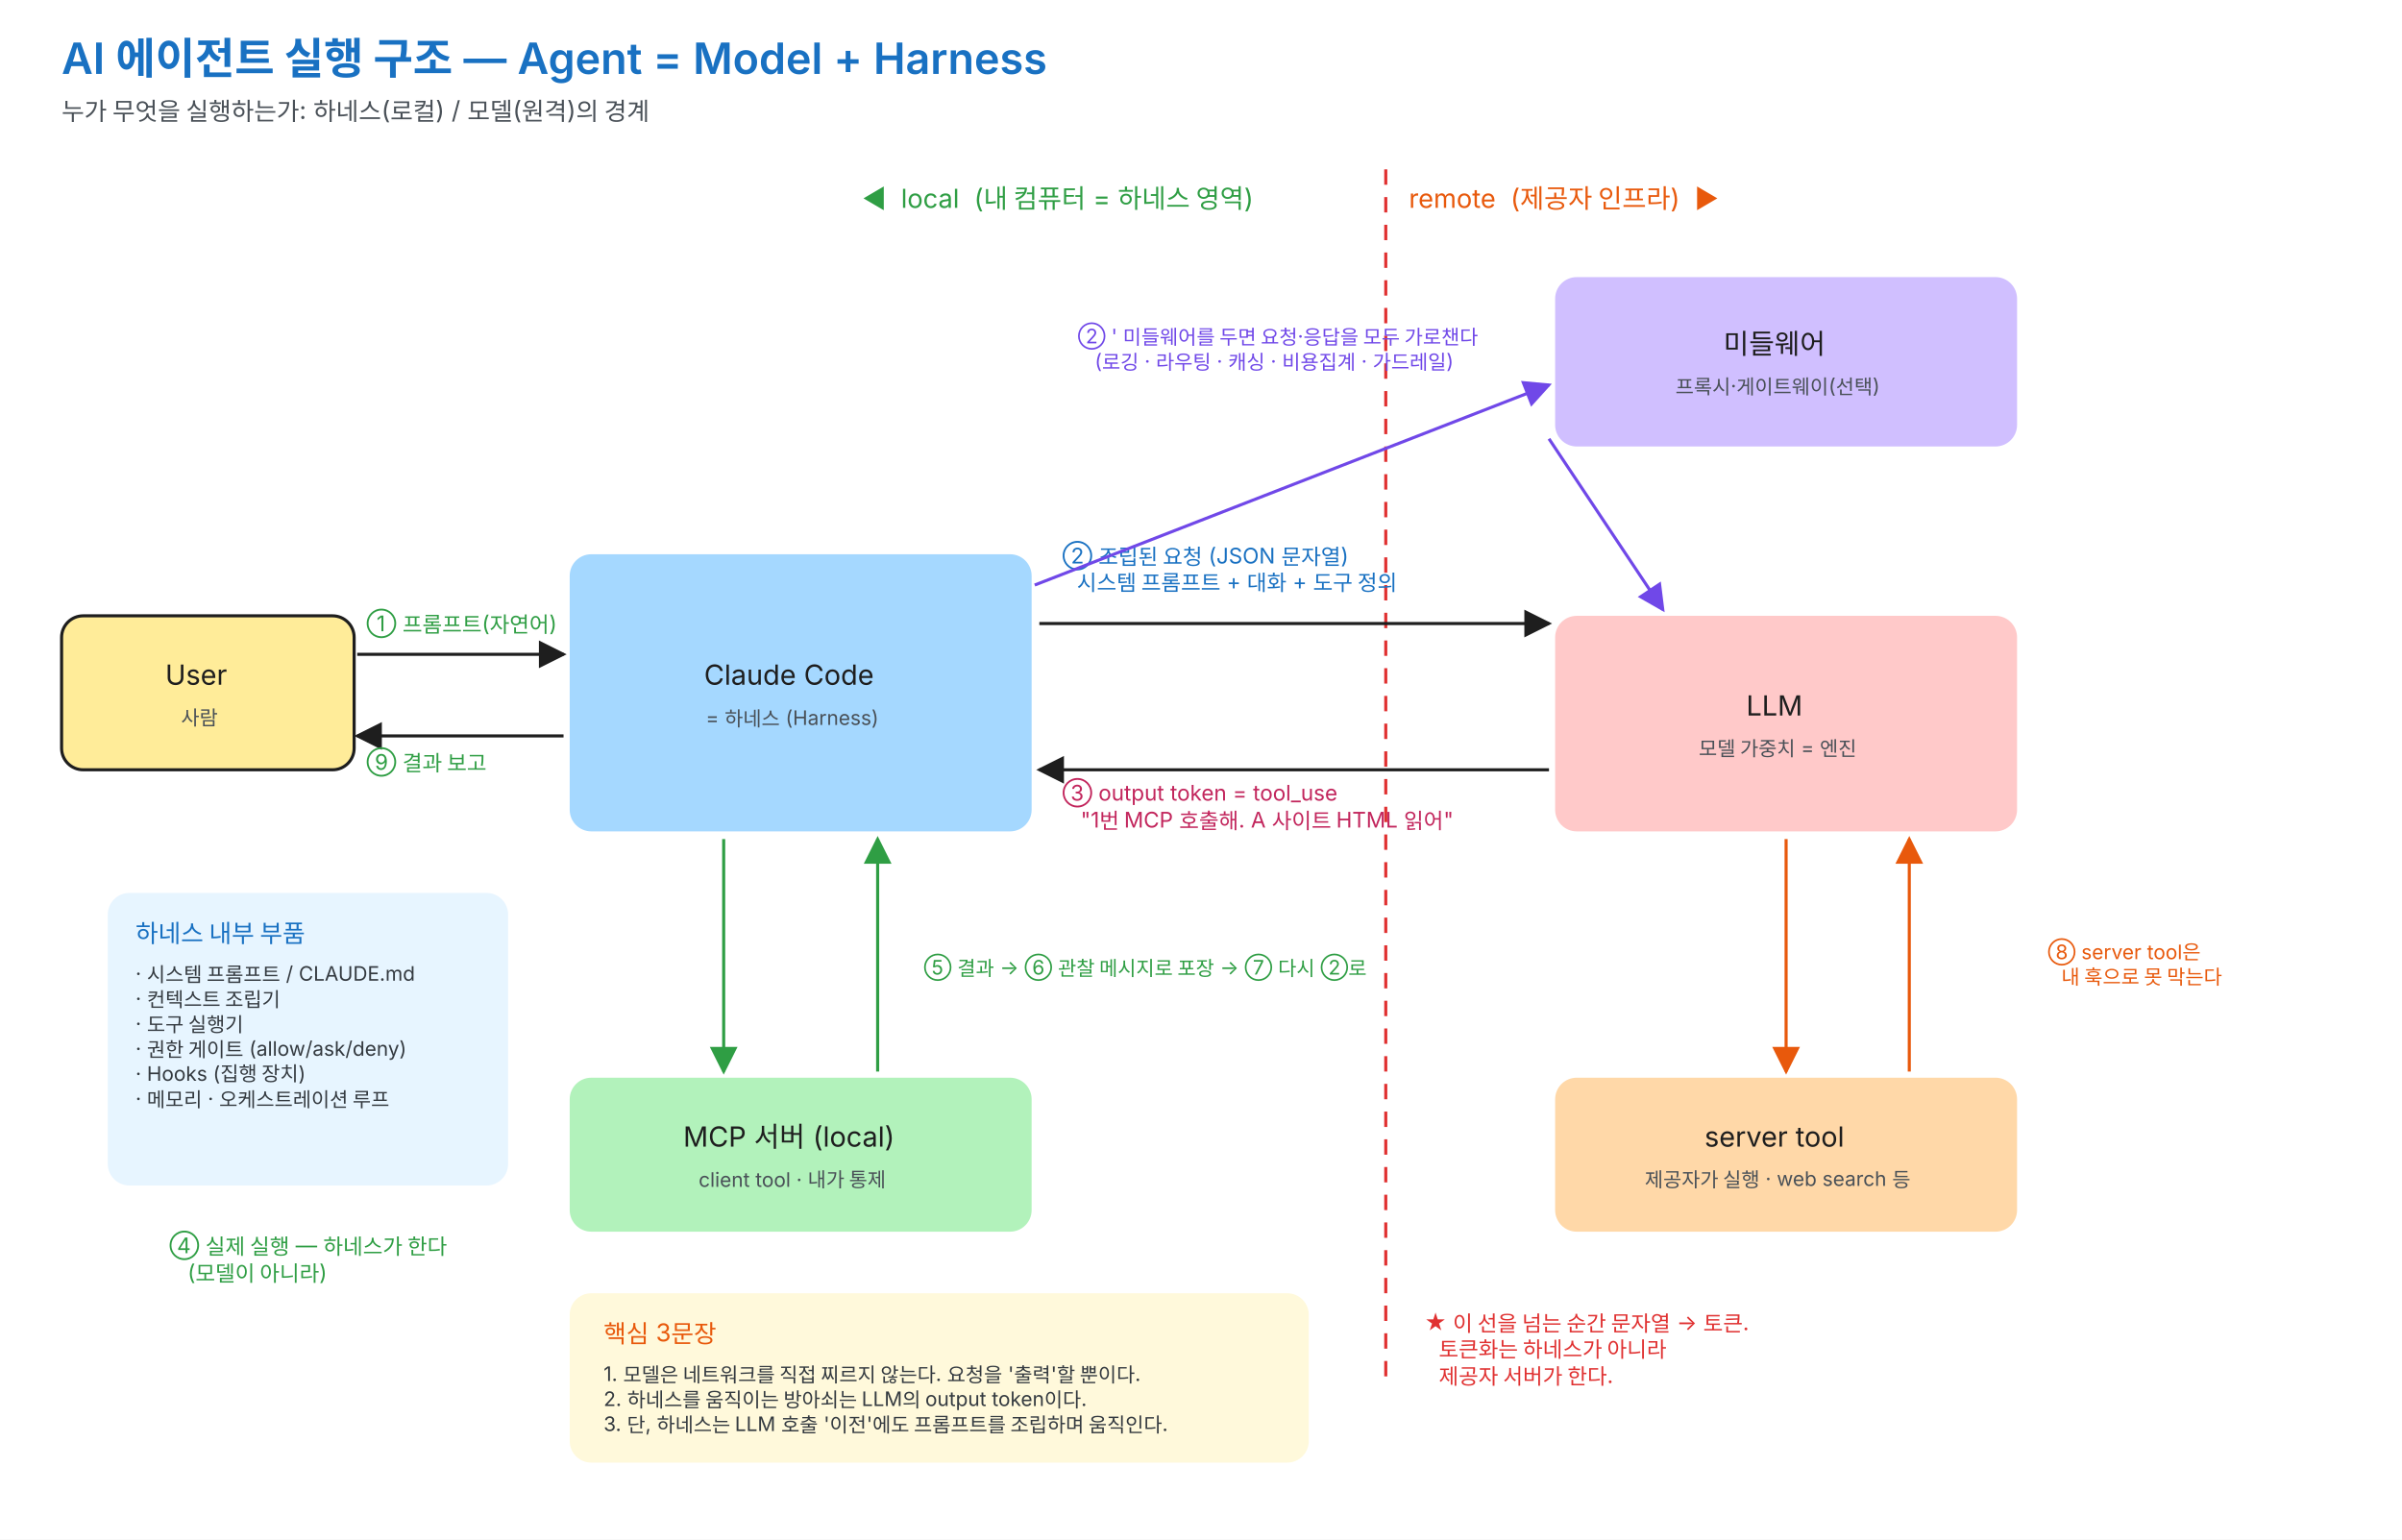
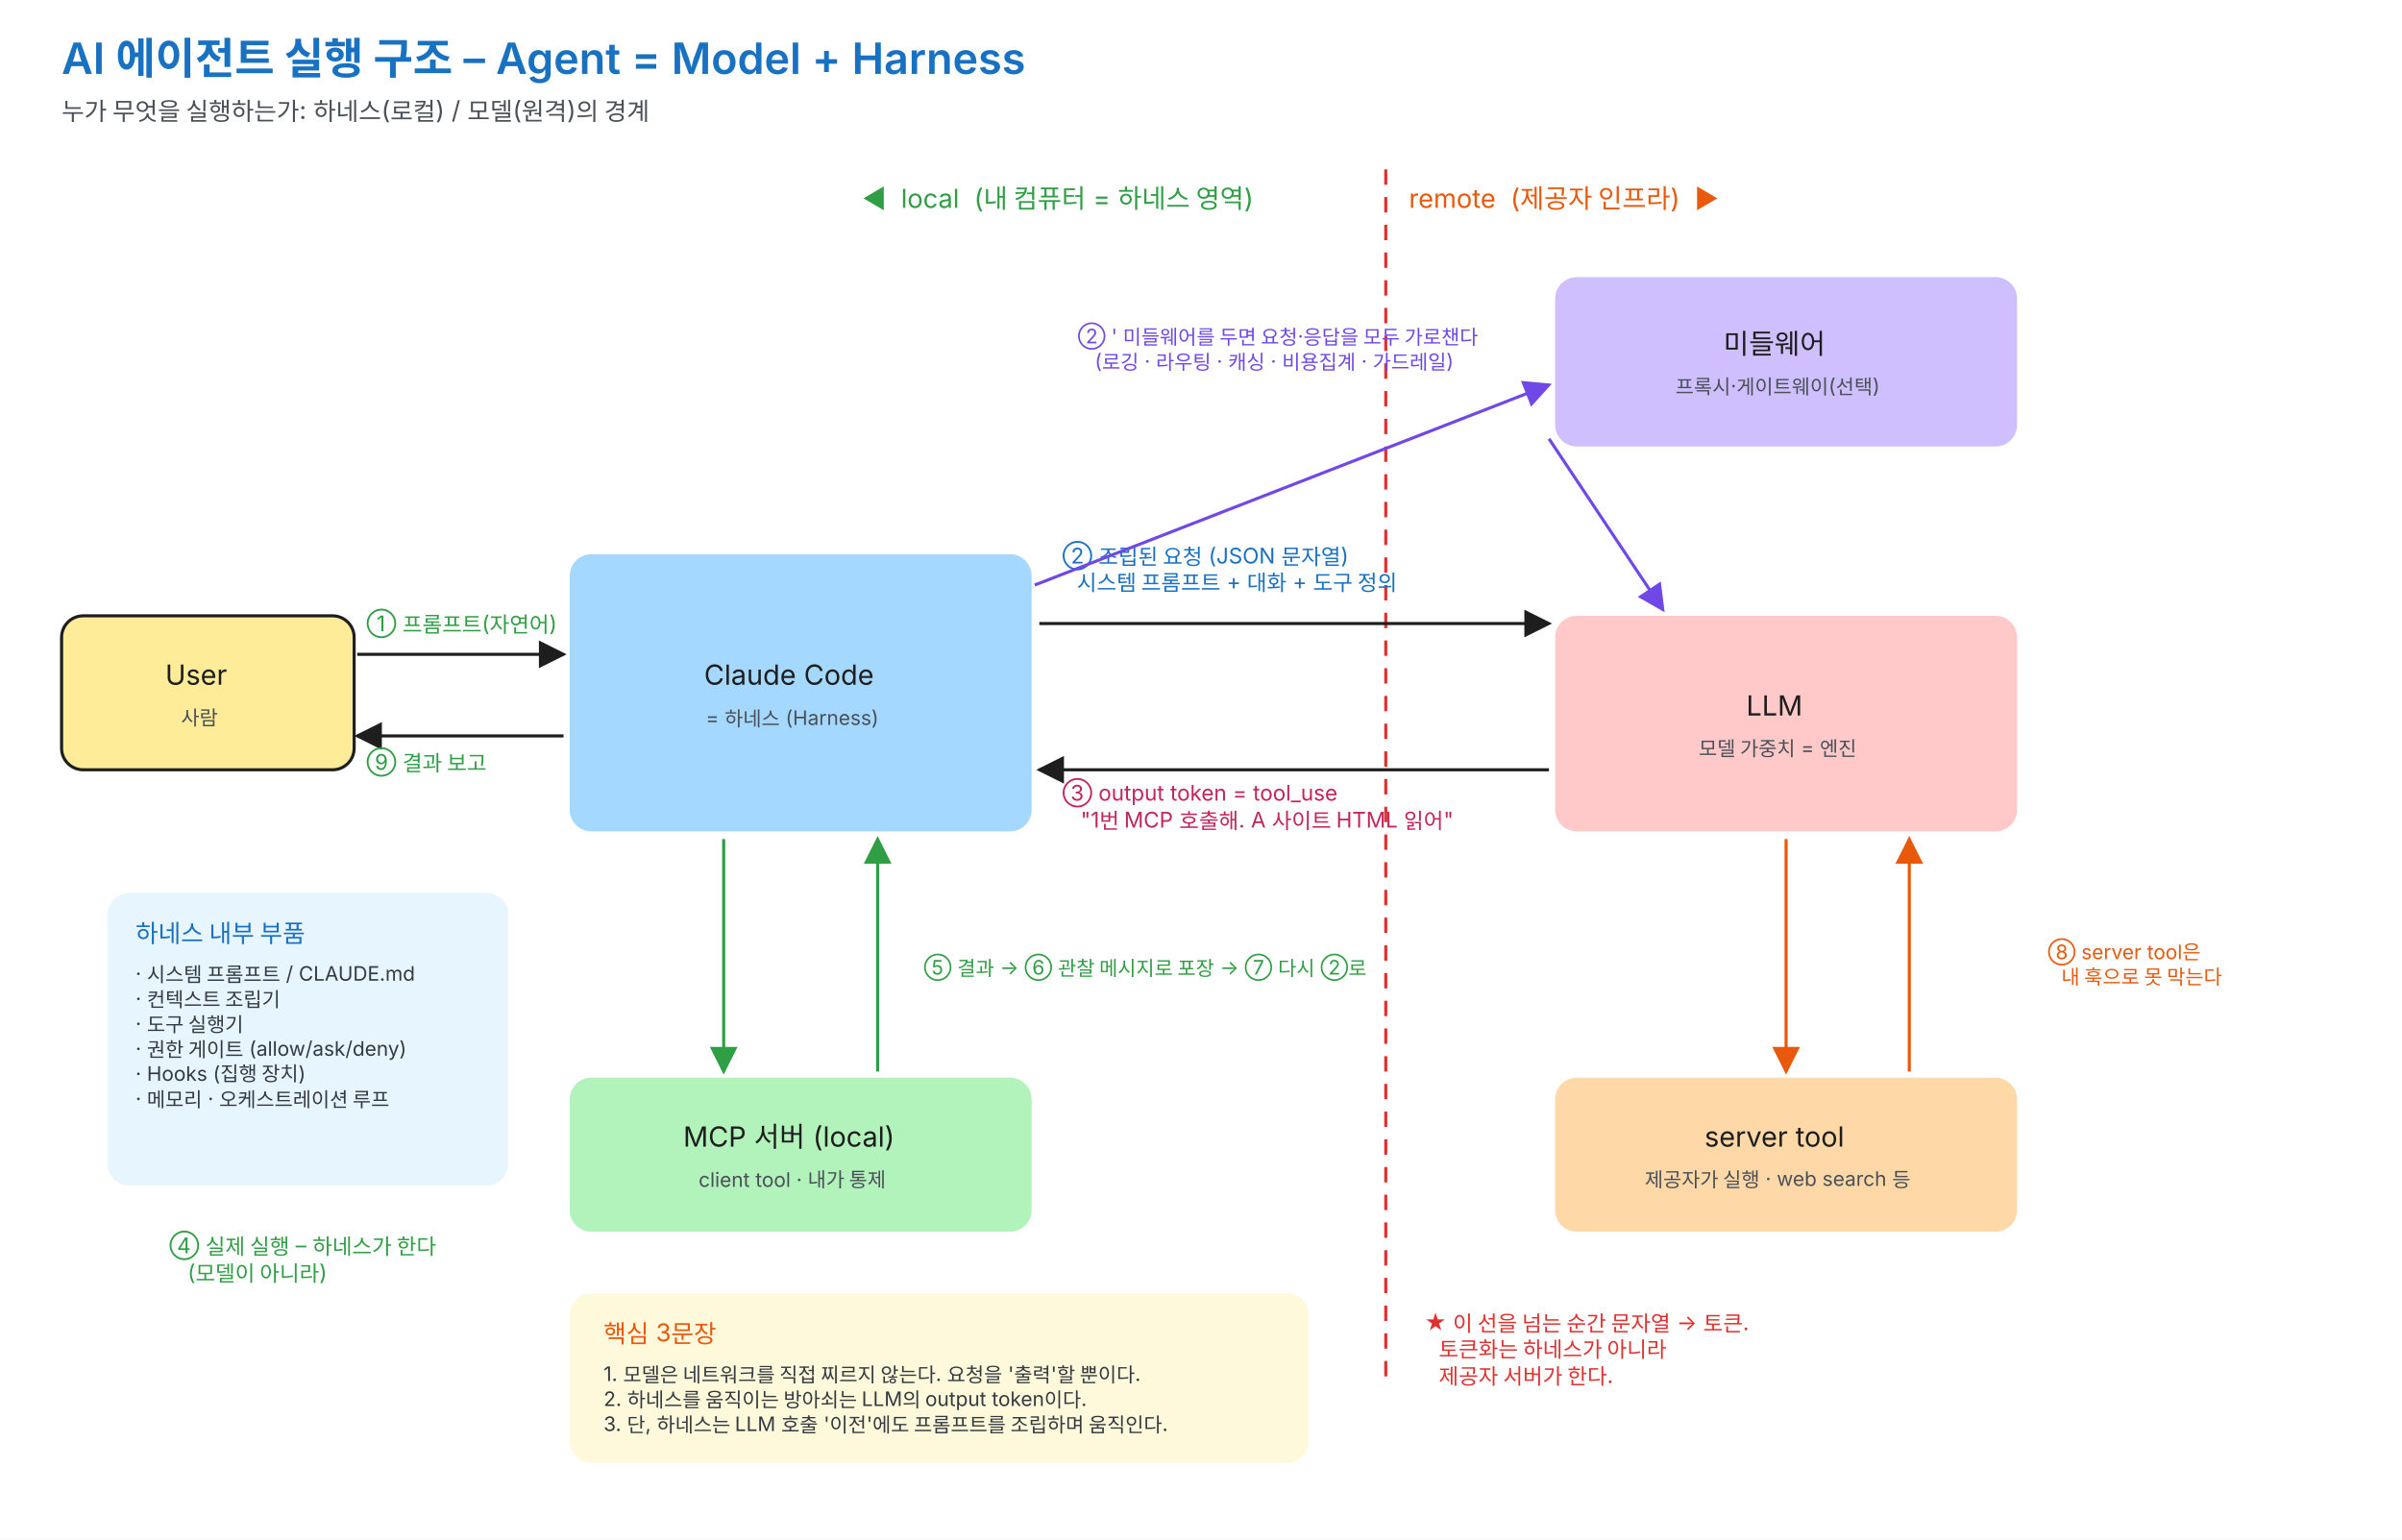
<svg xmlns="http://www.w3.org/2000/svg" viewBox="0 0 1560 1000" width="100%" font-family="Pretendard, -apple-system, 'Apple SD Gothic Neo', 'Noto Sans KR', sans-serif">
  <rect width="1560" height="1000" fill="#ffffff" />
  <defs>
    <marker id="ah0" markerWidth="9" markerHeight="9" refX="8" refY="4.5" orient="auto">
      <path d="M0,0 L9,4.5 L0,9 z" fill="#1e1e1e" />
    </marker>
    <marker id="ah1" markerWidth="9" markerHeight="9" refX="8" refY="4.5" orient="auto">
      <path d="M0,0 L9,4.5 L0,9 z" fill="#2f9e44" />
    </marker>
    <marker id="ah2" markerWidth="9" markerHeight="9" refX="8" refY="4.5" orient="auto">
      <path d="M0,0 L9,4.5 L0,9 z" fill="#7048e8" />
    </marker>
    <marker id="ah3" markerWidth="9" markerHeight="9" refX="8" refY="4.5" orient="auto">
      <path d="M0,0 L9,4.5 L0,9 z" fill="#e8590c" />
    </marker>
  </defs>
  <text x="40" y="48" fill="#1971c2" font-size="28" font-weight="600" text-anchor="start" xml:space="preserve">
-     <tspan x="40" dy="0">AI 에이전트 실행 구조 — Agent = Model + Harness</tspan>
+     <tspan x="40" dy="0">AI 에이전트 실행 구조 – Agent = Model + Harness</tspan>
  </text>
  <text x="40" y="78" fill="#495057" font-size="16" font-weight="400" text-anchor="start" xml:space="preserve">
    <tspan x="40" dy="0">누가 무엇을 실행하는가: 하네스(로컬) / 모델(원격)의 경계</tspan>
  </text>
  <line x1="900" y1="110" x2="900" y2="900" stroke="#e03131" stroke-width="2" stroke-dasharray="10 8" />
  <text x="560" y="135" fill="#2f9e44" font-size="17" font-weight="400" text-anchor="start" xml:space="preserve">
    <tspan x="560" dy="0">◀  local  (내 컴퓨터 = 하네스 영역)</tspan>
  </text>
  <text x="915" y="135" fill="#e8590c" font-size="17" font-weight="400" text-anchor="start" xml:space="preserve">
    <tspan x="915" dy="0">remote  (제공자 인프라)  ▶</tspan>
  </text>
  <text x="925" y="864" fill="#e03131" font-size="14" font-weight="400" text-anchor="start" xml:space="preserve">
    <tspan x="925" dy="0">★ 이 선을 넘는 순간 문자열 → 토큰.</tspan>
    <tspan x="925" dy="17.5">   토큰화는 하네스가 아니라</tspan>
    <tspan x="925" dy="17.5">   제공자 서버가 한다.</tspan>
  </text>
  <rect x="40" y="400" width="190" height="100" rx="14" fill="#ffec99" stroke="#1e1e1e" stroke-width="2" />
  <text x="135.0" y="444.75" fill="#1e1e1e" font-size="18" font-weight="400" text-anchor="middle" xml:space="preserve">
    <tspan x="135.0" dy="0">User</tspan>
  </text>
  <text x="135.0" y="470.875" fill="#495057" font-size="13" font-weight="400" text-anchor="middle" xml:space="preserve">
    <tspan x="135.0" dy="0">사람</tspan>
  </text>
  <rect x="370" y="360" width="300" height="180" rx="14" fill="#a5d8ff" stroke="22" stroke-width="2" />
  <text x="520.0" y="444.75" fill="#1e1e1e" font-size="18" font-weight="400" text-anchor="middle" xml:space="preserve">
    <tspan x="520.0" dy="0">Claude Code</tspan>
  </text>
  <text x="520.0" y="470.875" fill="#495057" font-size="13" font-weight="400" text-anchor="middle" xml:space="preserve">
    <tspan x="520.0" dy="0">= 하네스 (Harness)</tspan>
  </text>
  <rect x="370" y="700" width="300" height="100" rx="14" fill="#b2f2bb" stroke="17" stroke-width="2" />
  <text x="520.0" y="744.75" fill="#1e1e1e" font-size="18" font-weight="400" text-anchor="middle" xml:space="preserve">
    <tspan x="520.0" dy="0">MCP 서버 (local)</tspan>
  </text>
  <text x="520.0" y="770.875" fill="#495057" font-size="13" font-weight="400" text-anchor="middle" xml:space="preserve">
    <tspan x="520.0" dy="0">client tool · 내가 통제</tspan>
  </text>
  <rect x="1010" y="180" width="300" height="110" rx="14" fill="#d0bfff" stroke="20" stroke-width="2" />
  <text x="1160.0" y="229.75" fill="#1e1e1e" font-size="18" font-weight="400" text-anchor="middle" xml:space="preserve">
    <tspan x="1160.0" dy="0">미들웨어</tspan>
  </text>
  <text x="1160.0" y="255.875" fill="#495057" font-size="13" font-weight="400" text-anchor="middle" xml:space="preserve">
    <tspan x="1160.0" dy="0">프록시·게이트웨이(선택)</tspan>
  </text>
  <rect x="1010" y="400" width="300" height="140" rx="14" fill="#ffc9c9" stroke="24" stroke-width="2" />
  <text x="1160.0" y="464.75" fill="#1e1e1e" font-size="18" font-weight="400" text-anchor="middle" xml:space="preserve">
    <tspan x="1160.0" dy="0">LLM</tspan>
  </text>
  <text x="1160.0" y="490.875" fill="#495057" font-size="13" font-weight="400" text-anchor="middle" xml:space="preserve">
    <tspan x="1160.0" dy="0">모델 가중치 = 엔진</tspan>
  </text>
  <rect x="1010" y="700" width="300" height="100" rx="14" fill="#ffd8a8" stroke="17" stroke-width="2" />
  <text x="1160.0" y="744.75" fill="#1e1e1e" font-size="18" font-weight="400" text-anchor="middle" xml:space="preserve">
    <tspan x="1160.0" dy="0">server tool</tspan>
  </text>
  <text x="1160.0" y="770.875" fill="#495057" font-size="13" font-weight="400" text-anchor="middle" xml:space="preserve">
    <tspan x="1160.0" dy="0">제공자가 실행 · web search 등</tspan>
  </text>
  <rect x="70" y="580" width="260" height="190" rx="14" fill="#e7f5ff" stroke="14" stroke-width="2" />
  <text x="200.0" y="681.75" fill="#1e1e1e" font-size="18" font-weight="400" text-anchor="middle" xml:space="preserve">
    <tspan x="200.0" dy="0" />
  </text>
  <text x="88" y="612" fill="#1971c2" font-size="16" font-weight="400" text-anchor="start" xml:space="preserve">
    <tspan x="88" dy="0">하네스 내부 부품</tspan>
  </text>
  <text x="88" y="637" fill="#343a40" font-size="13" font-weight="400" text-anchor="start" xml:space="preserve">
    <tspan x="88" dy="0">· 시스템 프롬프트 / CLAUDE.md</tspan>
    <tspan x="88" dy="16.25">· 컨텍스트 조립기</tspan>
    <tspan x="88" dy="16.25">· 도구 실행기</tspan>
    <tspan x="88" dy="16.25">· 권한 게이트 (allow/ask/deny)</tspan>
    <tspan x="88" dy="16.25">· Hooks (집행 장치)</tspan>
    <tspan x="88" dy="16.25">· 메모리 · 오케스트레이션 루프</tspan>
  </text>
  <line x1="232" y1="425" x2="366" y2="425" stroke="#1e1e1e" stroke-width="2" marker-end="url(#ah0)" />
  <text x="238" y="410" fill="#2f9e44" font-size="14" font-weight="400" text-anchor="start" xml:space="preserve">
    <tspan x="238" dy="0">① 프롬프트(자연어)</tspan>
  </text>
  <line x1="366" y1="478" x2="232" y2="478" stroke="#1e1e1e" stroke-width="2" marker-end="url(#ah0)" />
  <text x="238" y="500" fill="#2f9e44" font-size="14" font-weight="400" text-anchor="start" xml:space="preserve">
    <tspan x="238" dy="0">⑨ 결과 보고</tspan>
  </text>
  <line x1="675" y1="405" x2="1006" y2="405" stroke="#1e1e1e" stroke-width="2" marker-end="url(#ah0)" />
  <text x="690" y="366" fill="#1971c2" font-size="14" font-weight="400" text-anchor="start" xml:space="preserve">
    <tspan x="690" dy="0">② 조립된 요청 (JSON 문자열)</tspan>
    <tspan x="690" dy="17.5">   시스템 프롬프트 + 대화 + 도구 정의</tspan>
  </text>
  <line x1="1006" y1="500" x2="675" y2="500" stroke="#1e1e1e" stroke-width="2" marker-end="url(#ah0)" />
  <text x="690" y="520" fill="#c2255c" font-size="14" font-weight="400" text-anchor="start" xml:space="preserve">
    <tspan x="690" dy="0">③ output token = tool_use</tspan>
    <tspan x="690" dy="17.5">   "1번 MCP 호출해. A 사이트 HTML 읽어"</tspan>
  </text>
  <line x1="672" y1="380" x2="1006" y2="250" stroke="#7048e8" stroke-width="2" marker-end="url(#ah2)" />
  <line x1="1006" y1="285" x2="1080" y2="396" stroke="#7048e8" stroke-width="2" marker-end="url(#ah2)" />
  <text x="700" y="223" fill="#7048e8" font-size="13" font-weight="400" text-anchor="start" xml:space="preserve">
    <tspan x="700" dy="0">② ' 미들웨어를 두면 요청·응답을 모두 가로챈다</tspan>
    <tspan x="700" dy="16.25">   (로깅 · 라우팅 · 캐싱 · 비용집계 · 가드레일)</tspan>
  </text>
  <line x1="470" y1="545" x2="470" y2="696" stroke="#2f9e44" stroke-width="2" marker-end="url(#ah1)" />
  <text x="110" y="814" fill="#2f9e44" font-size="14" font-weight="400" text-anchor="start" xml:space="preserve">
-     <tspan x="110" dy="0">④ 실제 실행 — 하네스가 한다</tspan>
+     <tspan x="110" dy="0">④ 실제 실행 – 하네스가 한다</tspan>
    <tspan x="110" dy="17.5">   (모델이 아니라)</tspan>
  </text>
  <line x1="570" y1="696" x2="570" y2="545" stroke="#2f9e44" stroke-width="2" marker-end="url(#ah1)" />
  <text x="600" y="633" fill="#2f9e44" font-size="13" font-weight="400" text-anchor="start" xml:space="preserve">
    <tspan x="600" dy="0">⑤ 결과 → ⑥ 관찰 메시지로 포장 → ⑦ 다시 ②로</tspan>
  </text>
  <line x1="1160" y1="545" x2="1160" y2="696" stroke="#e8590c" stroke-width="2" marker-end="url(#ah3)" />
  <line x1="1240" y1="696" x2="1240" y2="545" stroke="#e8590c" stroke-width="2" marker-end="url(#ah3)" />
  <text x="1330" y="623" fill="#e8590c" font-size="13" font-weight="400" text-anchor="start" xml:space="preserve">
    <tspan x="1330" dy="0">⑧ server tool은</tspan>
    <tspan x="1330" dy="16.25">   내 훅으로 못 막는다</tspan>
  </text>
  <rect x="370" y="840" width="480" height="110" rx="14" fill="#fff9db" stroke="14" stroke-width="2" />
  <text x="610.0" y="901.75" fill="#1e1e1e" font-size="18" font-weight="400" text-anchor="middle" xml:space="preserve">
    <tspan x="610.0" dy="0" />
  </text>
  <text x="392" y="872" fill="#e8590c" font-size="16" font-weight="400" text-anchor="start" xml:space="preserve">
    <tspan x="392" dy="0">핵심 3문장</tspan>
  </text>
  <text x="392" y="897" fill="#343a40" font-size="13" font-weight="400" text-anchor="start" xml:space="preserve">
    <tspan x="392" dy="0">1. 모델은 네트워크를 직접 찌르지 않는다. 요청을 '출력'할 뿐이다.</tspan>
    <tspan x="392" dy="16.25">2. 하네스를 움직이는 방아쇠는 LLM의 output token이다.</tspan>
    <tspan x="392" dy="16.25">3. 단, 하네스는 LLM 호출 '이전'에도 프롬프트를 조립하며 움직인다.</tspan>
  </text>
</svg>
